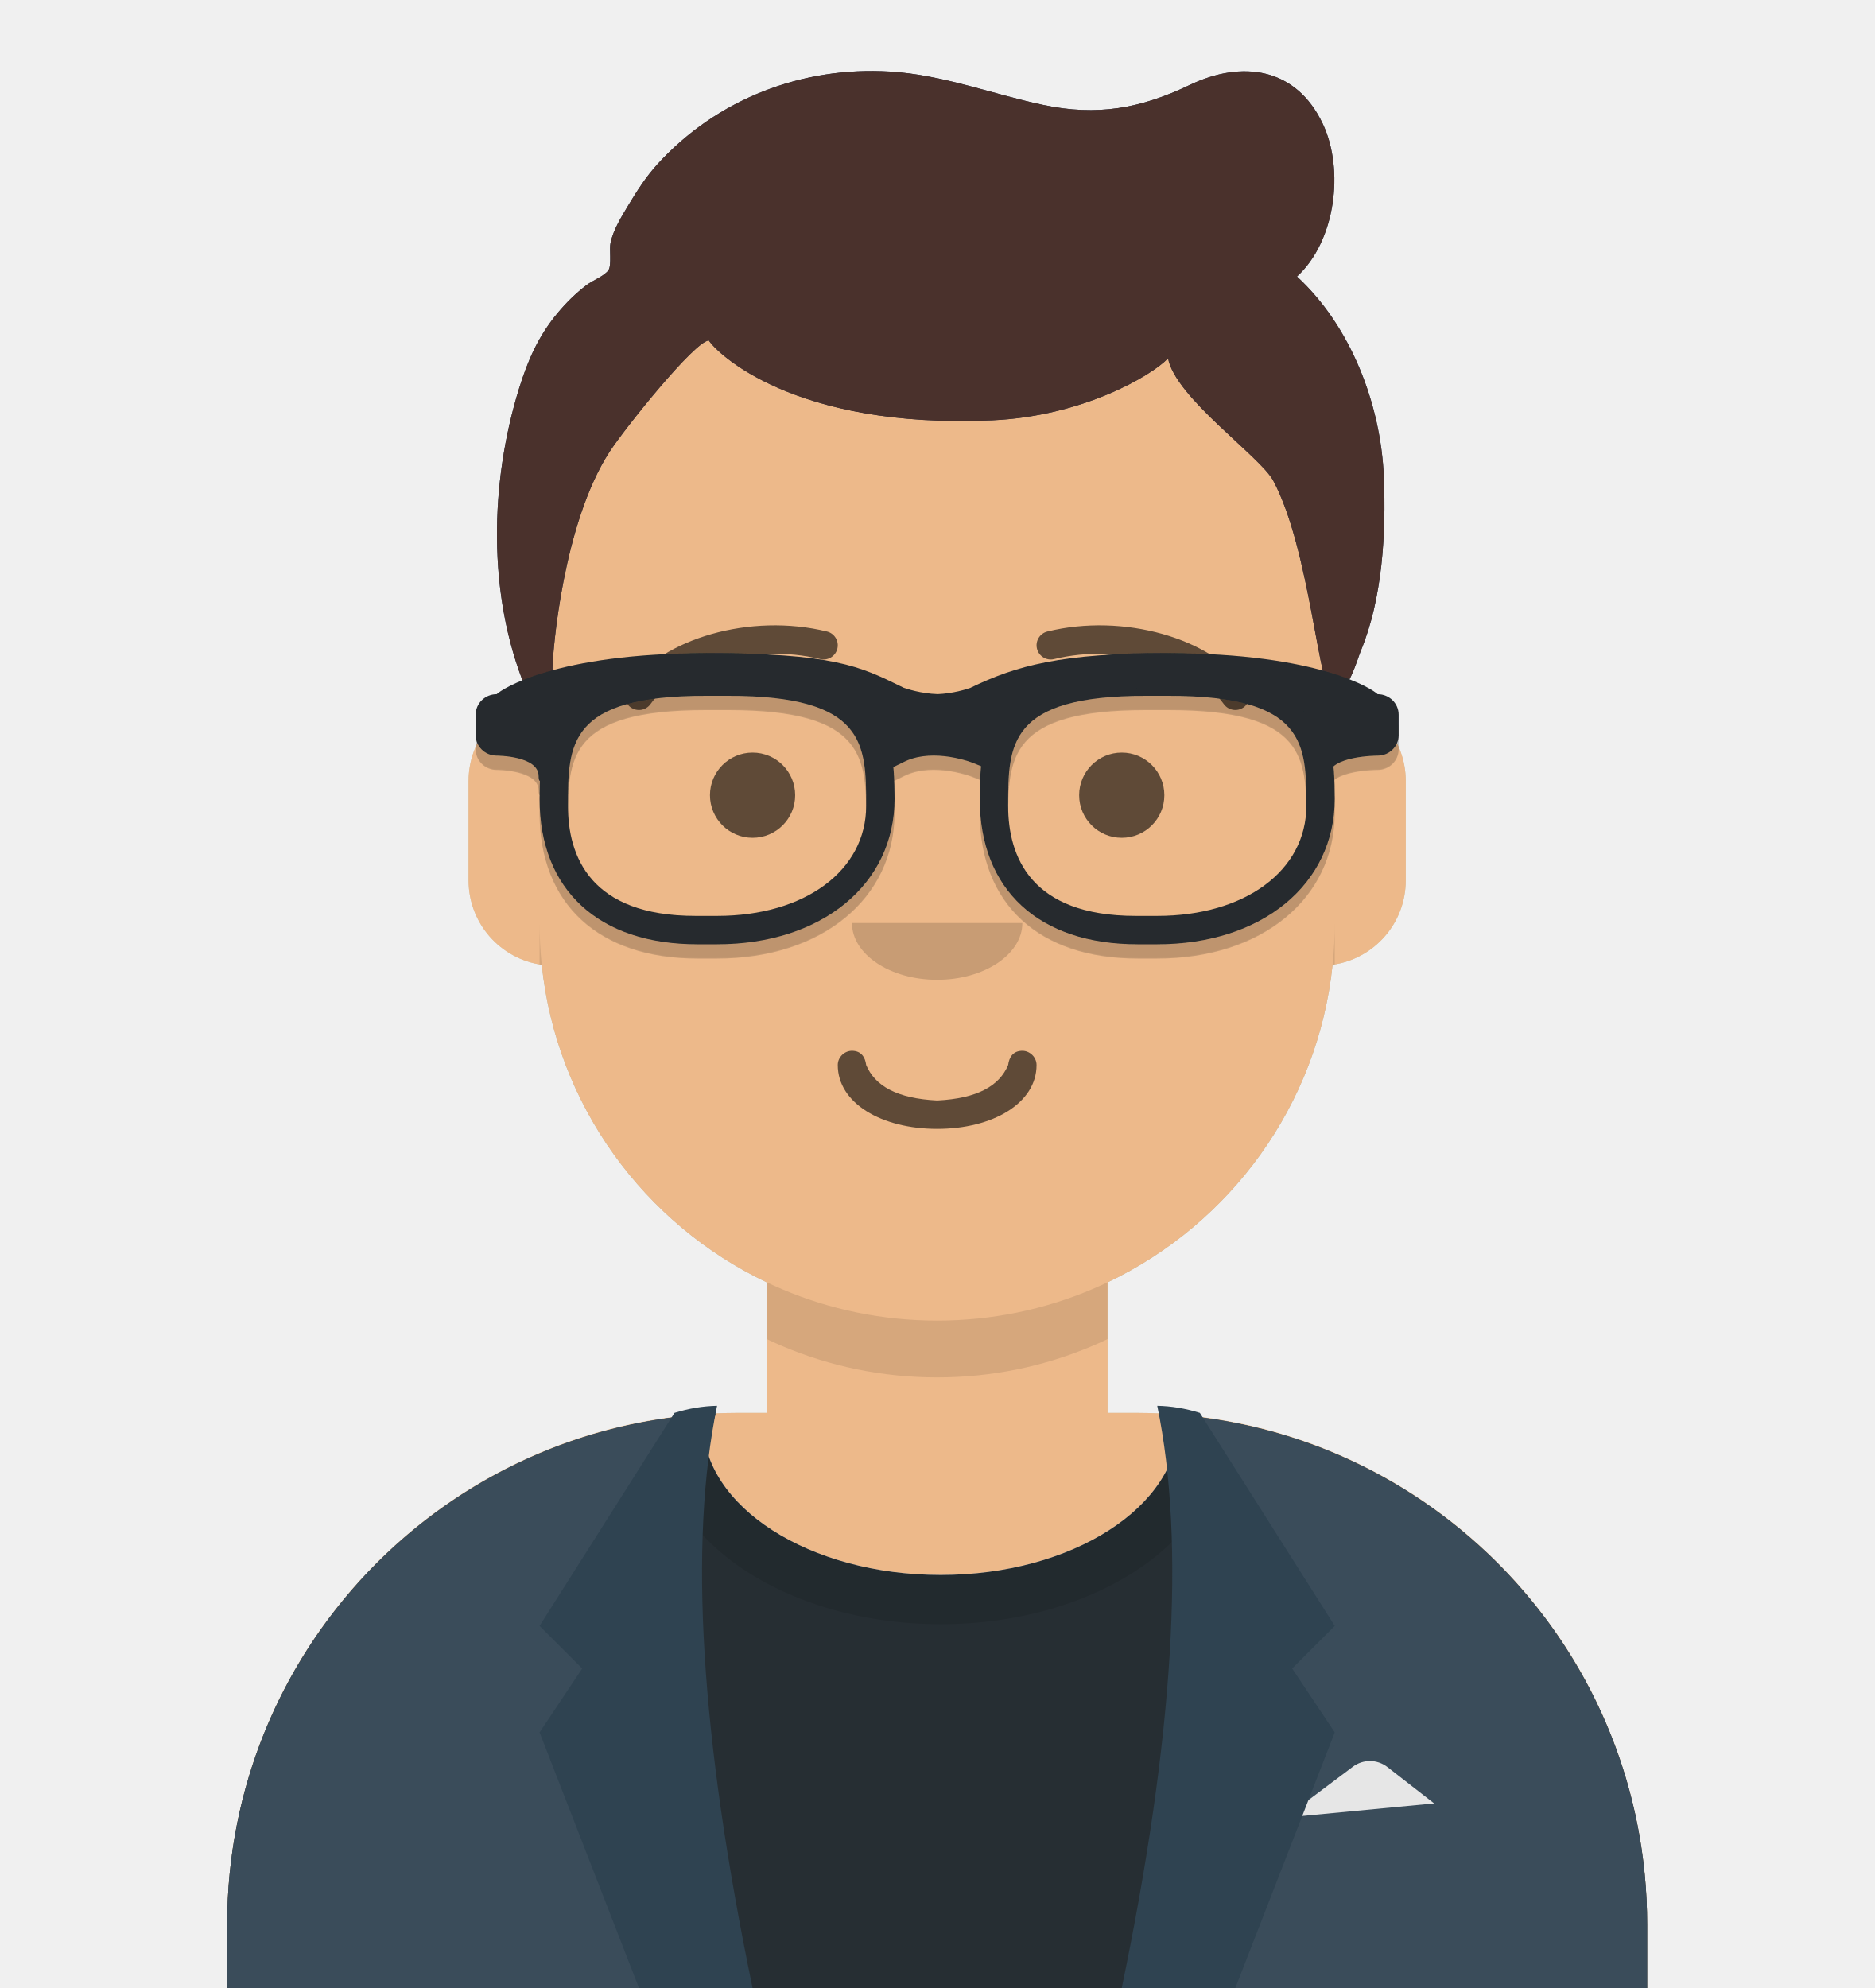
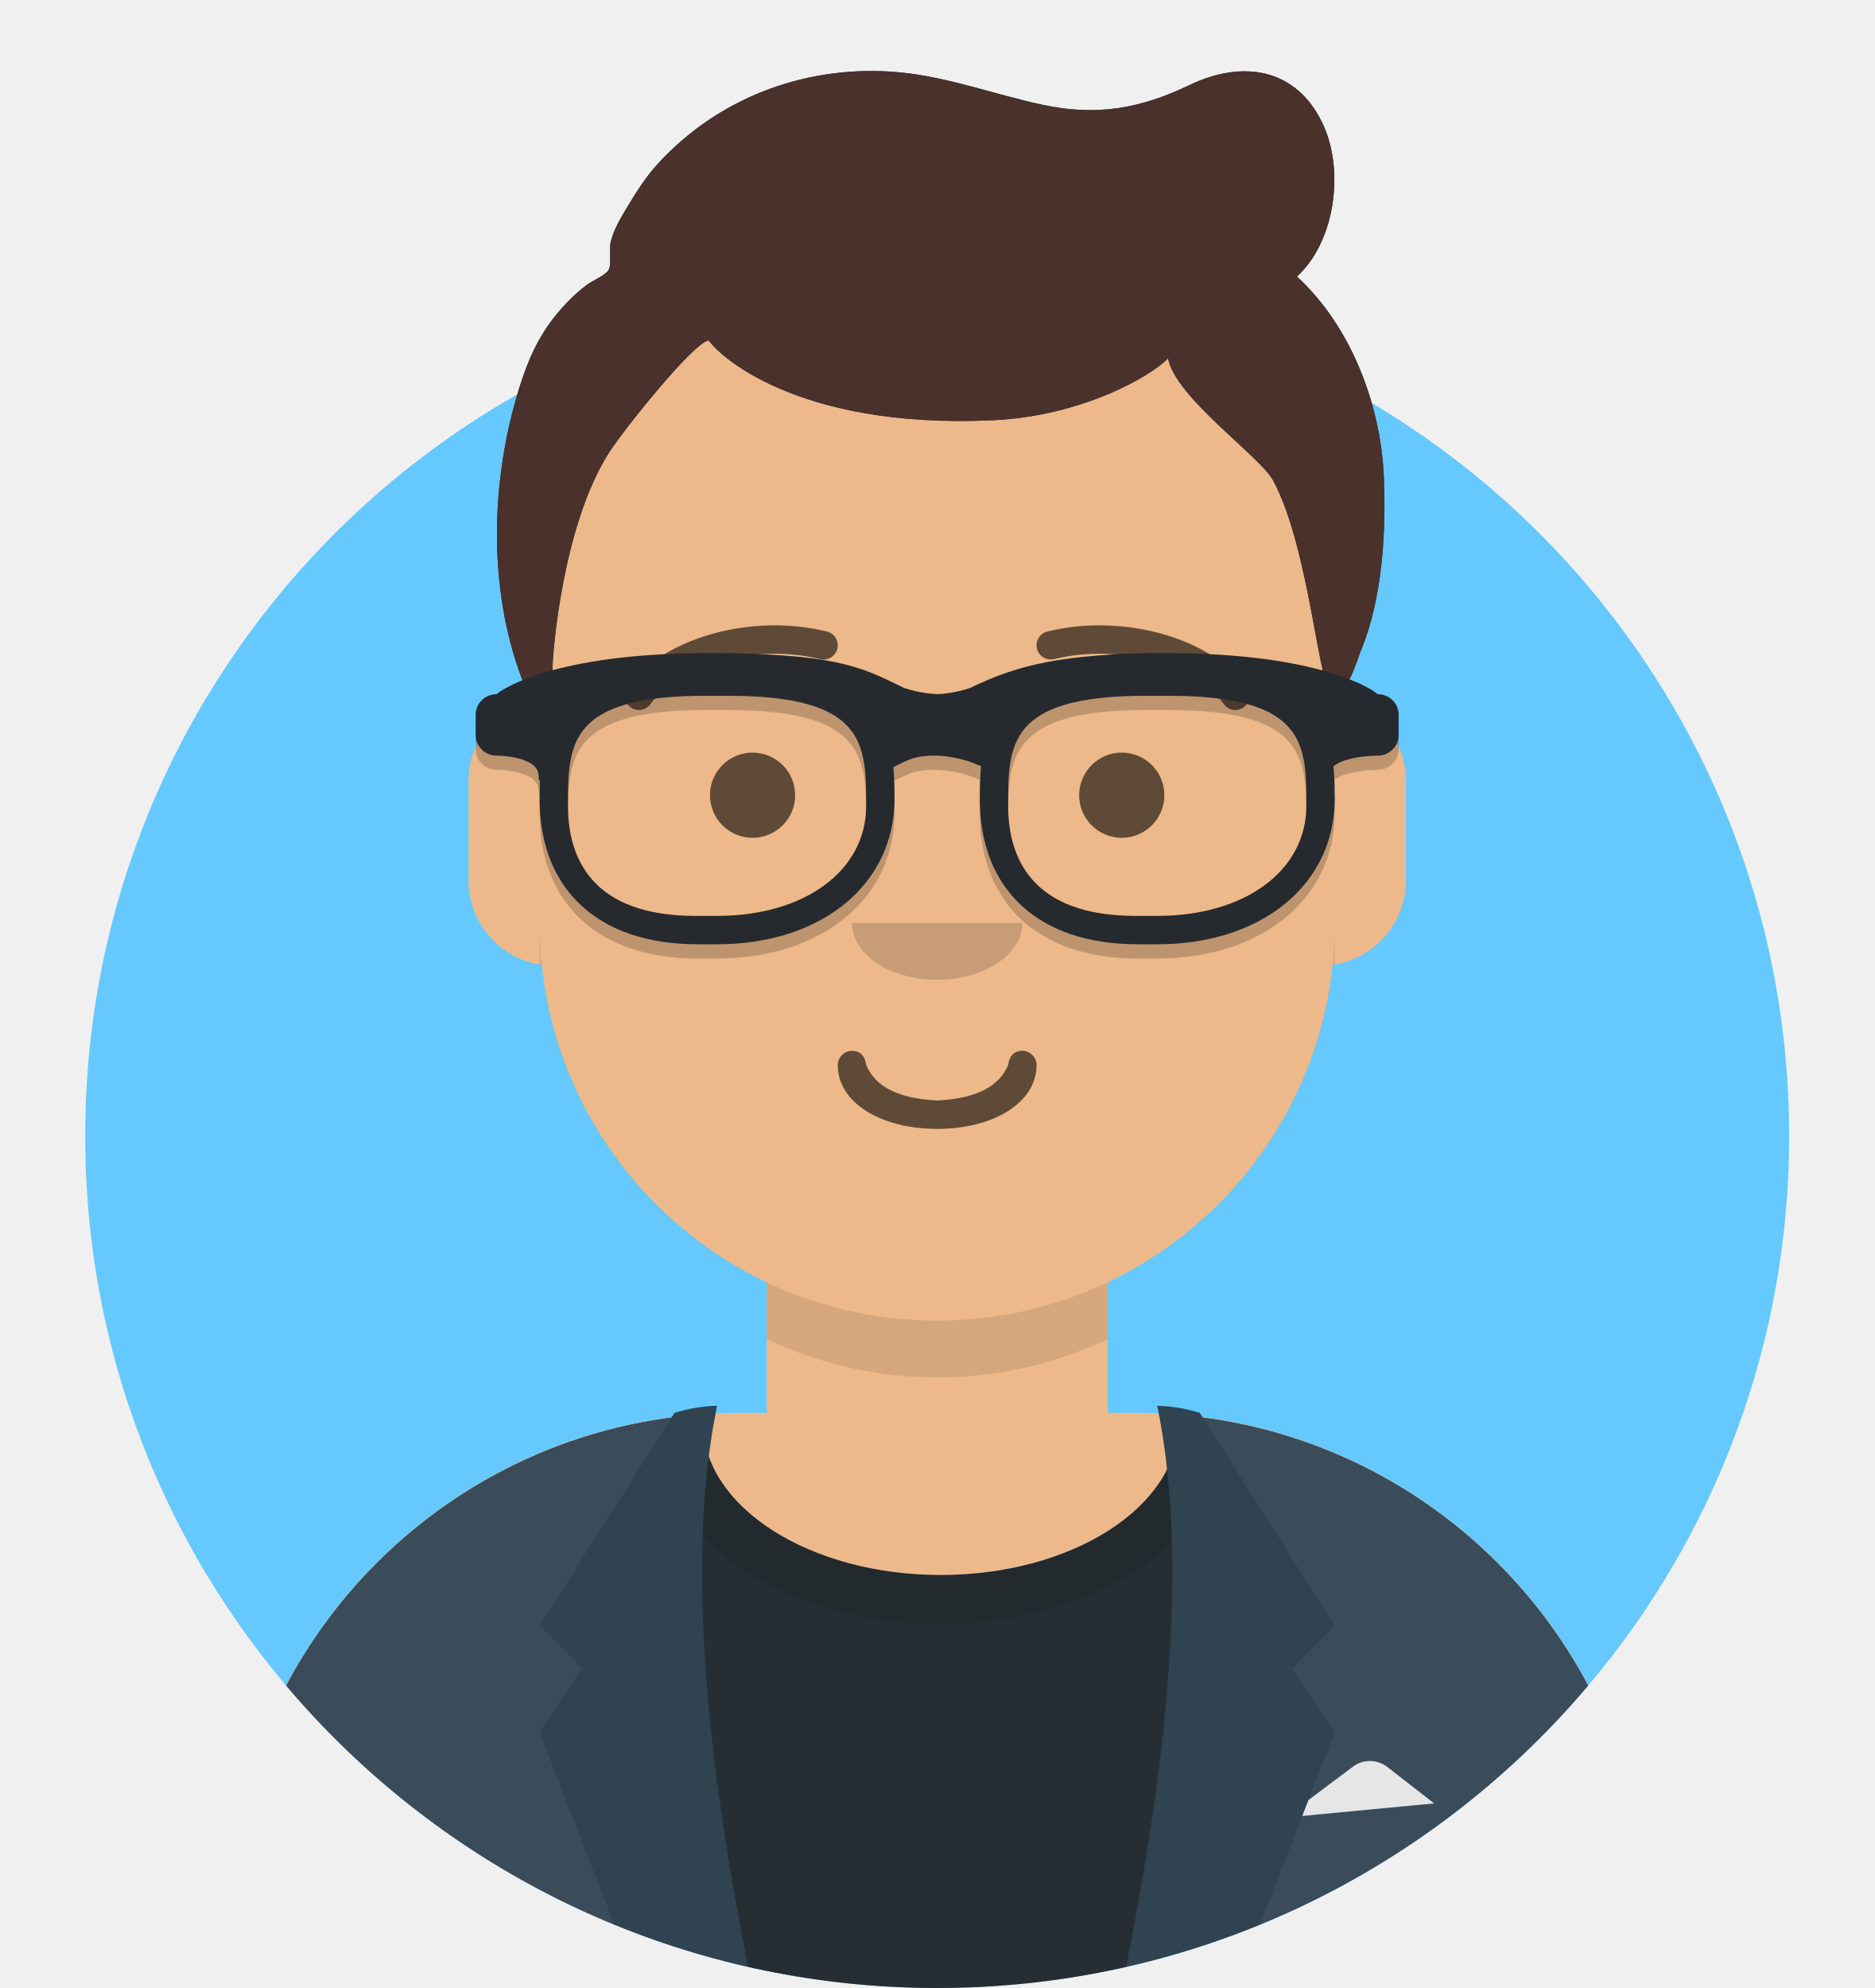
<svg xmlns="http://www.w3.org/2000/svg" xmlns:xlink="http://www.w3.org/1999/xlink" width="264px" height="280px" viewBox="0 0 264 280" version="1.1">
  <defs>
    <circle id="path-1" cx="120" cy="120" r="120" />
    <path d="M12,160 C12,226.274 65.726,280 132,280 C198.274,280 252,226.274 252,160 L264,160 L264,-1.42108547e-14 L-3.19744231e-14,-1.42108547e-14 L-3.19744231e-14,160 L12,160 Z" id="path-3" />
    <path d="M124,144.611 L124,163 L128,163 L128,163 C167.765,163 200,195.235 200,235 L200,244 L0,244 L0,235 C-4.86974701e-15,195.235 32.235,163 72,163 L72,163 L76,163 L76,144.611 C58.763,136.422 46.372,119.687 44.305,99.881 C38.48,99.058 34,94.052 34,88 L34,74 C34,68.054 38.325,63.118 44,62.166 L44,56 L44,56 C44,25.072 69.072,5.68137151e-15 100,0 L100,0 L100,0 C130.928,-5.68137151e-15 156,25.072 156,56 L156,62.166 C161.675,63.118 166,68.054 166,74 L166,88 C166,94.052 161.52,99.058 155.695,99.881 C153.628,119.687 141.237,136.422 124,144.611 Z" id="path-5" />
  </defs>
  <g id="Avataaar" stroke="none" stroke-width="1" fill="none" fill-rule="evenodd">
    <g transform="translate(-825, -1100)" id="Avataaar/Circle">
      <g transform="translate(825, 1100)">
+         <g id="Circle" stroke-width="1" fill-rule="evenodd" transform="translate(12, 40)">
+           <mask id="mask-2" fill="white">
+             <use xlink:href="#path-1" />
+           </mask>
+           <use id="Circle-Background" fill="#E6E6E6" xlink:href="#path-1" />
+           <g id="Color/Palette/Blue-01" mask="url(#mask-2)" fill="#65C9FF">
+             <rect id="🖍Color" x="0" y="0" width="240" height="240" />
+           </g>
+         </g>
+         <mask id="mask-4" fill="white">
+           <use xlink:href="#path-3" />
+         </mask>
        <g id="Mask" />
        <g id="Avataaar" stroke-width="1" fill-rule="evenodd" mask="url(#mask-4)">
          <g id="Body" transform="translate(32, 36)">
            <mask id="mask-6" fill="white">
              <use xlink:href="#path-5" />
            </mask>
            <use fill="#D0C6AC" xlink:href="#path-5" />
            <g id="Skin/👶🏽-03-Brown" mask="url(#mask-6)" fill="#EDB98A">
              <g transform="translate(-32, 0)" id="Color">
                <rect x="0" y="0" width="264" height="244" />
              </g>
            </g>
            <path d="M156,79 L156,102 C156,132.928 130.928,158 100,158 C69.072,158 44,132.928 44,102 L44,79 L44,94 C44,124.928 69.072,150 100,150 C130.928,150 156,124.928 156,94 L156,79 Z" id="Neck-Shadow" fill-opacity="0.1" fill="#000000" mask="url(#mask-6)" />
          </g>
          <g id="Clothing/Blazer-+-Shirt" transform="translate(0, 170)">
            <defs>
              <path d="M133.96,0.295 C170.936,3.325 200,34.294 200,72.052 L200,81 L0,81 L0,72.052 C1.22536245e-14,33.953 29.592,2.765 67.045,0.22 C67.015,0.593 67,0.969 67,1.348 C67,13.211 81.998,22.828 100.5,22.828 C119.002,22.828 134,13.211 134,1.348 C134,0.995 133.987,0.644 133.96,0.295 Z" id="react-path-1" />
            </defs>
            <g id="Shirt" transform="translate(32, 29)">
              <mask id="react-mask-2" fill="white">
                <use xlink:href="#react-path-1" />
              </mask>
              <use id="Clothes" fill="#E6E6E6" xlink:href="#react-path-1" />
              <g id="Color/Palette/Black" mask="url(#react-mask-2)" fill="#262E33">
                <g transform="translate(-32, -29)" id="🖍Color">
                  <rect x="0" y="0" width="264" height="110" />
                </g>
              </g>
              <g id="Shadowy" opacity="0.6" mask="url(#react-mask-2)" fill-opacity="0.16" fill="#000000">
                <g transform="translate(60, -25)" id="Hola-👋🏼">
                  <ellipse cx="40.5" cy="27.848" rx="39.635" ry="26.914" />
                </g>
              </g>
            </g>
            <g id="Blazer" transform="translate(32, 28)">
              <path d="M68.785,1.122 C30.512,2.804 -1.89486556e-14,34.365 -1.42108547e-14,73.052 L0,73.052 L0,82 L69.362,82 C65.961,69.92 64,55.709 64,40.5 C64,26.173 65.74,12.731 68.785,1.122 Z M131.638,82 L200,82 L200,73.052 C200,34.707 170.025,3.363 132.229,1.174 C135.265,12.771 137,26.194 137,40.5 C137,55.709 135.039,69.92 131.638,82 Z" id="Saco" fill="#3A4C5A" />
              <path d="M149,58 L158.556,50.833 L158.556,50.833 C159.999,49.751 161.988,49.768 163.412,50.876 L170,56 L149,58 Z" id="Pocket-hanky" fill="#E6E6E6" />
              <path d="M69,1.13686838e-13 C65,19.333 66.667,46.667 74,82 L58,82 L44,46 L50,37 L44,31 L63,1 C65.028,0.369 67.028,0.036 69,1.13686838e-13 Z" id="Wing" fill="#2F4351" />
              <path d="M151,1.13686838e-13 C147,19.333 148.667,46.667 156,82 L140,82 L126,46 L132,37 L126,31 L145,1 C147.028,0.369 149.028,0.036 151,1.13686838e-13 Z" id="Wing" fill="#2F4351" transform="translate(141, 41) scale(-1, 1) translate(-141, -41) " />
            </g>
          </g>
          <g id="Face" transform="translate(76, 82)" fill="#000000">
            <g id="Mouth/Twinkle" transform="translate(2, 52)" fill-opacity="0.6" fill-rule="nonzero" fill="#000000">
              <path d="M40,16 C40,21.372 46.158,25 54,25 C61.842,25 68,21.372 68,16 C68,14.895 67.05,14 66,14 C64.707,14 64.13,14.905 64,16 C62.758,18.938 59.683,20.716 54,21 C48.317,20.716 45.242,18.938 44,16 C43.87,14.905 43.293,14 42,14 C40.95,14 40,14.895 40,16 Z" id="Mouth" />
            </g>
            <g id="Nose/Default" transform="translate(28, 40)" fill-opacity="0.16">
              <path d="M16,8 C16,12.418 21.373,16 28,16 L28,16 C34.627,16 40,12.418 40,8" id="Nose" />
            </g>
            <g id="Eyes/Default-😀" transform="translate(0, 8)" fill-opacity="0.6">
              <circle id="Eye" cx="30" cy="22" r="6" />
              <circle id="Eye" cx="82" cy="22" r="6" />
            </g>
            <g id="Eyebrow/Outline/Default" fill-opacity="0.6">
              <g id="I-Browse" transform="translate(12, 6)">
                <path d="M3.63,11.159 C7.545,5.65 18.278,2.561 27.523,4.831 C28.596,5.095 29.679,4.439 29.942,3.366 C30.206,2.293 29.55,1.21 28.477,0.947 C17.74,-1.69 5.312,1.887 0.37,8.841 C-0.27,9.742 -0.059,10.99 0.841,11.63 C1.742,12.27 2.99,12.059 3.63,11.159 Z" id="Eyebrow" fill-rule="nonzero" />
                <path d="M61.63,11.159 C65.545,5.65 76.278,2.561 85.523,4.831 C86.596,5.095 87.679,4.439 87.942,3.366 C88.206,2.293 87.55,1.21 86.477,0.947 C75.74,-1.69 63.312,1.887 58.37,8.841 C57.73,9.742 57.941,10.99 58.841,11.63 C59.742,12.27 60.99,12.059 61.63,11.159 Z" id="Eyebrow" fill-rule="nonzero" transform="translate(73.00015, 6.039198) scale(-1, 1) translate(-73.00015, -6.039198) " />
              </g>
            </g>
          </g>
          <g id="Top" stroke-width="1" fill-rule="evenodd">
            <defs>
-               <rect id="react-path-7" x="0" y="0" width="264" height="280" />
-               <path d="M183.68,38.949 C189.086,33.999 190.387,23.962 187.318,17.449 C183.549,9.454 175.901,8.452 168.572,11.969 C161.664,15.284 155.515,16.388 147.95,14.782 C140.692,13.241 133.806,10.523 126.303,10.076 C113.978,9.343 102.003,13.915 93.603,23.129 C92,24.887 90.709,26.897 89.488,28.934 C88.512,30.564 87.411,32.313 86.995,34.192 C86.797,35.086 87.165,37.29 86.72,38.022 C86.239,38.812 84.424,39.537 83.651,40.124 C82.084,41.313 80.727,42.654 79.471,44.171 C76.805,47.393 75.338,50.758 74.103,54.743 C70.001,67.988 69.653,83.741 74.957,96.747 C75.664,98.481 77.855,102.099 79.143,98.385 C79.398,97.651 78.809,95.191 78.81,94.45 C78.815,91.73 80.316,73.721 86.857,63.633 C88.986,60.349 98.83,48.052 100.841,47.954 C101.906,49.646 112.721,60.462 140.783,59.195 C153.445,58.623 163.183,52.934 165.521,50.468 C166.549,56.001 178.513,64.284 180.336,67.692 C185.603,77.538 186.771,97.996 188.781,97.957 C190.791,97.919 192.234,92.72 192.648,91.727 C195.72,84.352 196.243,75.095 195.915,67.168 C195.488,56.966 191.277,45.942 183.68,38.949 Z" id="react-path-6" />
-               <filter x="-0.8%" y="-2.0%" width="101.5%" height="108.0%" filterUnits="objectBoundingBox" id="react-filter-3">
+               <rect id="react-path-11" x="0" y="0" width="264" height="280" />
+               <path d="M183.68,38.949 C189.086,33.999 190.387,23.962 187.318,17.449 C183.549,9.454 175.901,8.452 168.572,11.969 C161.664,15.284 155.515,16.388 147.95,14.782 C140.692,13.241 133.806,10.523 126.303,10.076 C113.978,9.343 102.003,13.915 93.603,23.129 C92,24.887 90.709,26.897 89.488,28.934 C88.512,30.564 87.411,32.313 86.995,34.192 C86.797,35.086 87.165,37.29 86.72,38.022 C86.239,38.812 84.424,39.537 83.651,40.124 C82.084,41.313 80.727,42.654 79.471,44.171 C76.805,47.393 75.338,50.758 74.103,54.743 C70.001,67.988 69.653,83.741 74.957,96.747 C75.664,98.481 77.855,102.099 79.143,98.385 C79.398,97.651 78.809,95.191 78.81,94.45 C78.815,91.73 80.316,73.721 86.857,63.633 C88.986,60.349 98.83,48.052 100.841,47.954 C101.906,49.646 112.721,60.462 140.783,59.195 C153.445,58.623 163.183,52.934 165.521,50.468 C166.549,56.001 178.513,64.284 180.336,67.692 C185.603,77.538 186.771,97.996 188.781,97.957 C190.791,97.919 192.234,92.72 192.648,91.727 C195.72,84.352 196.243,75.095 195.915,67.168 C195.488,56.966 191.277,45.942 183.68,38.949 Z" id="react-path-10" />
+               <filter x="-0.8%" y="-2.0%" width="101.5%" height="108.0%" filterUnits="objectBoundingBox" id="react-filter-7">
                <feOffset dx="0" dy="2" in="SourceAlpha" result="shadowOffsetOuter1" />
                <feColorMatrix values="0 0 0 0 0   0 0 0 0 0   0 0 0 0 0  0 0 0 0.16 0" type="matrix" in="shadowOffsetOuter1" result="shadowMatrixOuter1" />
                <feMerge>
                  <feMergeNode in="shadowMatrixOuter1" />
                  <feMergeNode in="SourceGraphic" />
                </feMerge>
              </filter>
            </defs>
-             <mask id="react-mask-5" fill="white">
-               <use xlink:href="#react-path-7" />
+             <mask id="react-mask-9" fill="white">
+               <use xlink:href="#react-path-11" />
            </mask>
            <g id="Mask" />
-             <g id="Top/Short-Hair/Short-Waved" mask="url(#react-mask-5)">
+             <g id="Top/Short-Hair/Short-Waved" mask="url(#react-mask-9)">
              <g transform="translate(-1, 0)">
-                 <mask id="react-mask-4" fill="white">
-                   <use xlink:href="#react-path-6" />
+                 <mask id="react-mask-8" fill="white">
+                   <use xlink:href="#react-path-10" />
                </mask>
-                 <use id="Short-Hair" stroke="none" fill="#28354B" fill-rule="evenodd" xlink:href="#react-path-6" />
-                 <g id="Skin/👶🏽-03-Brown" mask="url(#react-mask-4)" fill="#4A312C">
+                 <use id="Short-Hair" stroke="none" fill="#28354B" fill-rule="evenodd" xlink:href="#react-path-10" />
+                 <g id="Skin/👶🏽-03-Brown" mask="url(#react-mask-8)" fill="#4A312C">
                  <g transform="translate(0, 0) " id="Color">
                    <rect x="0" y="0" width="264" height="280" />
                  </g>
                </g>
                <g id="Top/_Resources/Prescription-02" fill="none" transform="translate(62, 85)" stroke-width="1">
                  <defs>
-                     <filter x="-0.8%" y="-2.4%" width="101.5%" height="109.8%" filterUnits="objectBoundingBox" id="react-filter-8">
+                     <filter x="-0.8%" y="-2.4%" width="101.5%" height="109.8%" filterUnits="objectBoundingBox" id="react-filter-12">
                      <feOffset dx="0" dy="2" in="SourceAlpha" result="shadowOffsetOuter1" />
                      <feColorMatrix values="0 0 0 0 0   0 0 0 0 0   0 0 0 0 0  0 0 0 0.2 0" type="matrix" in="shadowOffsetOuter1" result="shadowMatrixOuter1" />
                      <feMerge>
                        <feMergeNode in="shadowMatrixOuter1" />
                        <feMergeNode in="SourceGraphic" />
                      </feMerge>
                    </filter>
                  </defs>
-                   <g id="Wayfarers" filter="url(#react-filter-8)" transform="translate(6, 7)" fill="#252C2F">
+                   <g id="Wayfarers" filter="url(#react-filter-12)" transform="translate(6, 7)" fill="#252C2F">
                    <path d="M34,41 L31.242,41 C17.315,41 9,33.336 9,20.5 C9,10.127 10.817,0 32.53,0 L35.47,0 C57.183,0 59,10.127 59,20.5 C59,32.569 48.721,41 34,41 Z M32.385,6 C13,6 13,12.841 13,21.502 C13,28.572 16.116,37 30.971,37 L34,37 C46.365,37 55,30.627 55,21.502 C55,12.841 55,6 35.615,6 L32.385,6 Z" id="Left" fill-rule="nonzero" />
                    <path d="M96,41 L93.242,41 C79.315,41 71,33.336 71,20.5 C71,10.127 72.817,0 94.53,0 L97.47,0 C119.183,0 121,10.127 121,20.5 C121,32.569 110.721,41 96,41 Z M94.385,6 C75,6 75,12.841 75,21.502 C75,28.572 78.119,37 92.971,37 L96,37 C108.365,37 117,30.627 117,21.502 C117,12.841 117,6 97.615,6 L94.385,6 Z" id="Right" fill-rule="nonzero" />
                    <path d="M2.955,5.772 C3.646,5.096 11.21,0 32.5,0 C50.351,0 54.13,1.853 59.85,4.652 L60.269,4.859 C60.667,4.999 62.7,5.69 65.079,5.766 C67.246,5.673 69.1,5.085 69.642,4.897 C76.17,1.722 82.561,0 97.5,0 C118.79,0 126.354,5.096 127.045,5.772 C128.679,5.772 130,7.062 130,8.657 L130,11.543 C130,13.139 128.679,14.429 127.045,14.429 C127.045,14.429 120.144,14.429 120.144,17.315 C120.144,20.2 118.182,13.139 118.182,11.543 L118.182,8.732 C114.579,7.353 108.128,4.786 97.5,4.786 C85.658,4.786 79.761,6.886 74.702,8.971 L74.759,9.108 L74.756,11.094 L72.539,16.444 L69.8,15.361 C69.556,15.264 69.028,15.09 68.296,14.91 C66.256,14.407 64.159,14.254 62.304,14.634 C61.624,14.774 60.992,14.984 60.413,15.267 L57.77,16.558 L55.127,11.396 L55.244,9.102 L55.325,8.907 C50.962,6.874 46.939,4.786 32.5,4.786 C21.872,4.786 15.422,7.352 11.818,8.731 L11.818,11.543 C11.818,13.139 8.864,20.2 8.864,17.315 C8.864,14.429 2.955,14.429 2.955,14.429 C1.324,14.429 0,13.139 0,11.543 L0,8.657 C0,7.062 1.324,5.772 2.955,5.772 Z" id="Stuff" fill-rule="nonzero" />
                  </g>
                </g>
              </g>
            </g>
          </g>
        </g>
      </g>
    </g>
  </g>
</svg>
